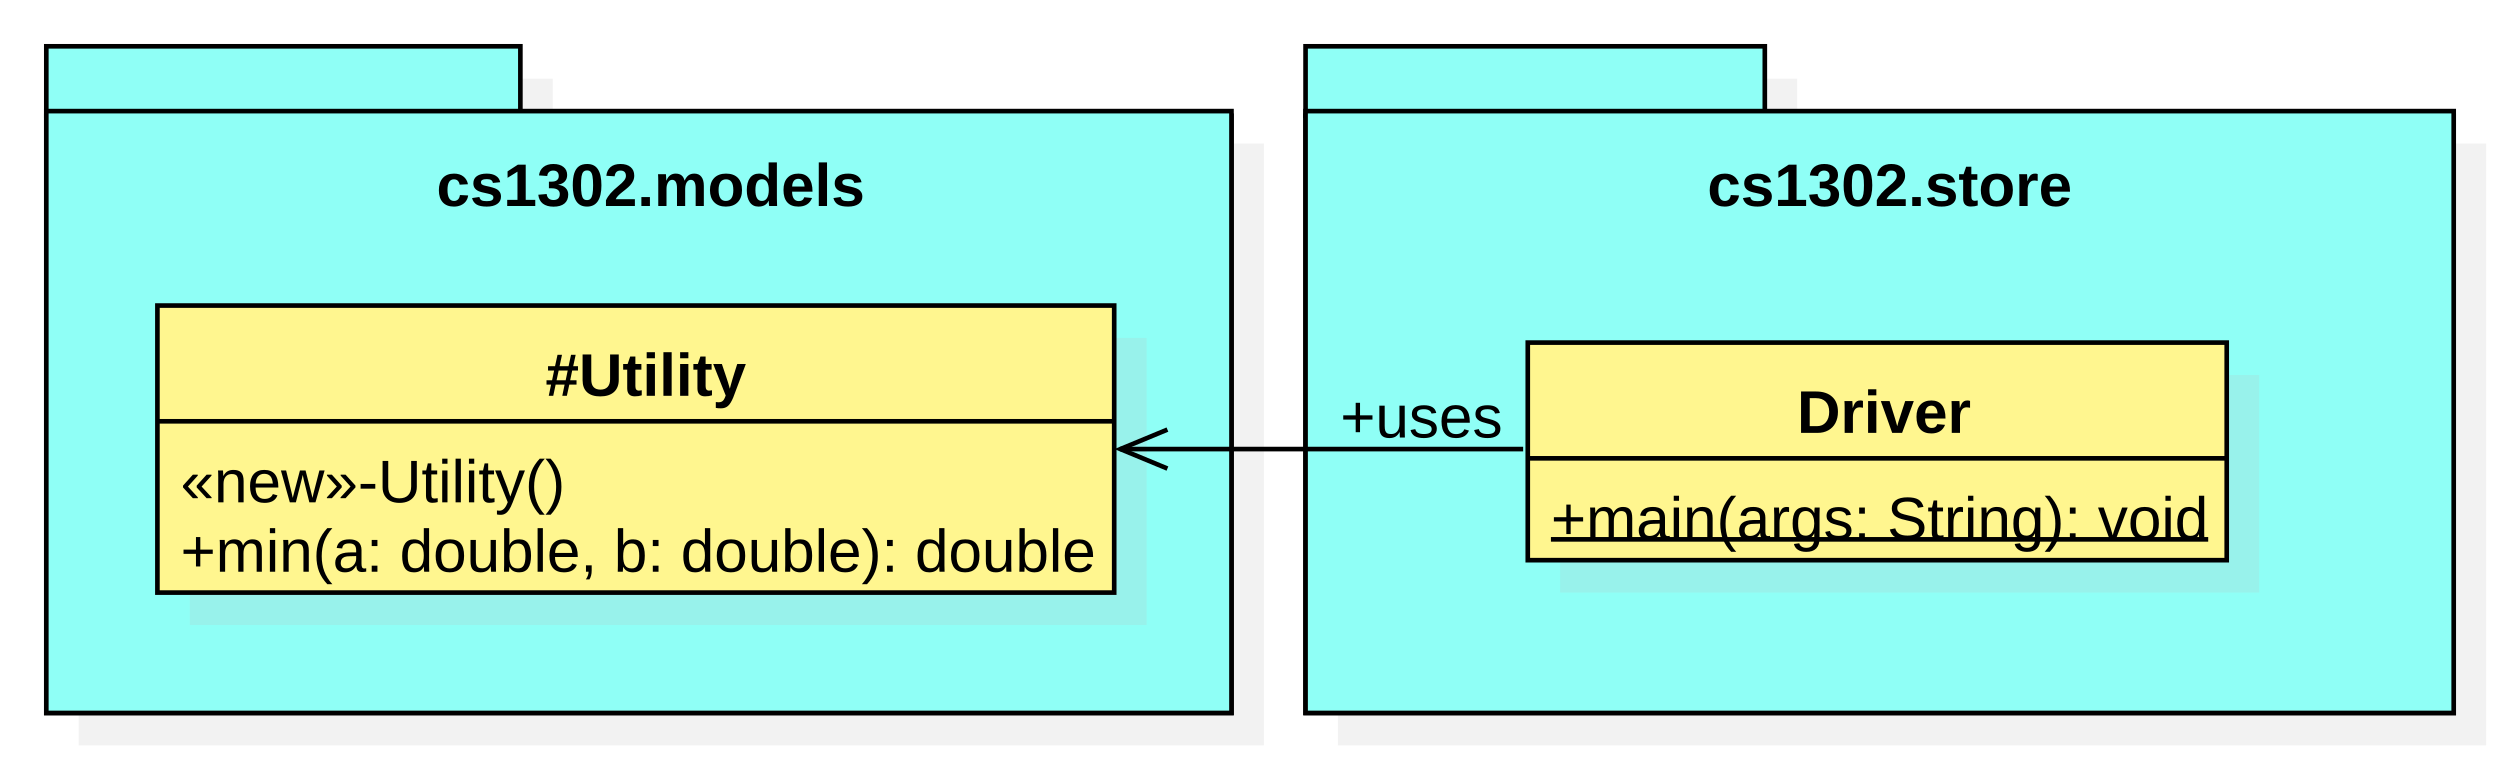
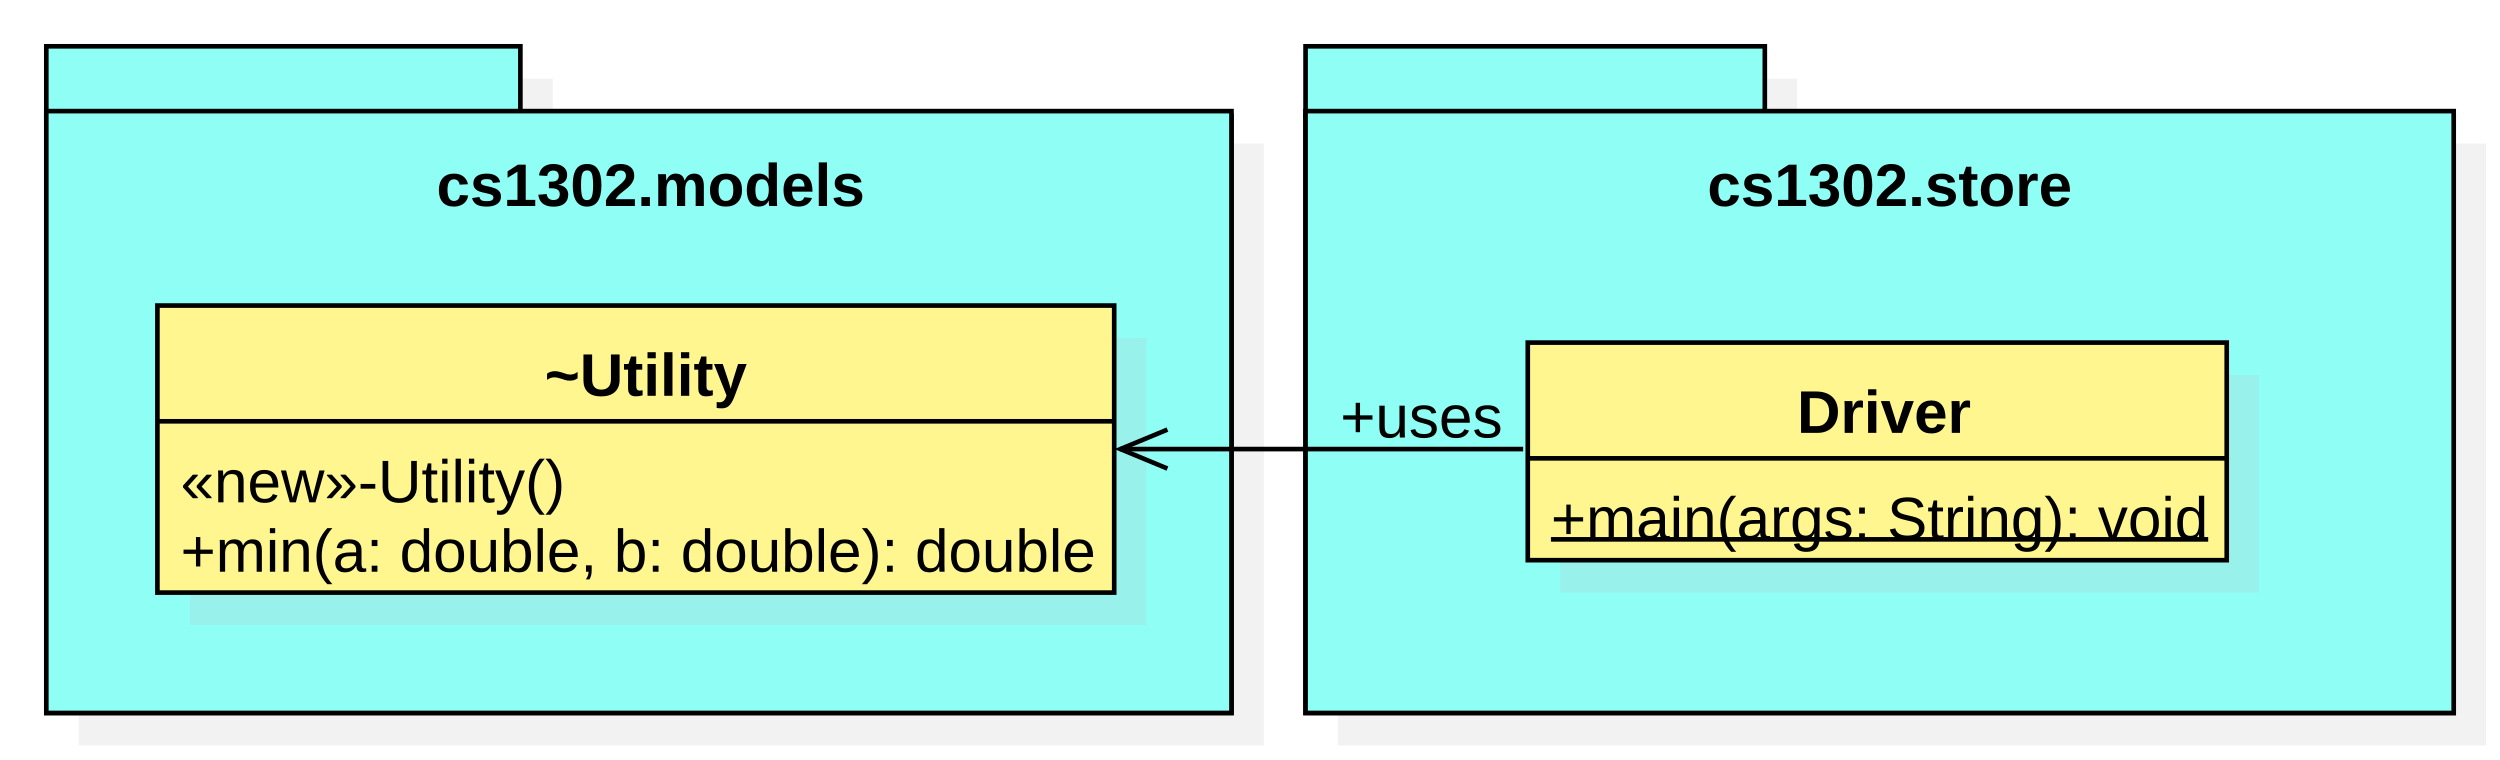
<svg xmlns="http://www.w3.org/2000/svg" version="1.1" width="540" height="164">
  <defs />
  <g>
    <g transform="translate(-54,-70) scale(1,1)">
      <rect fill="#C0C0C0" stroke="none" x="71" y="87" width="102.4" height="15" opacity="0.2" />
    </g>
    <g transform="translate(-54,-70) scale(1,1)">
      <rect fill="#C0C0C0" stroke="none" x="71" y="101" width="256" height="130" opacity="0.2" />
    </g>
    <g transform="translate(-54,-70) scale(1,1)">
      <rect fill="#8ffff6" stroke="none" x="64" y="95" width="256" height="129" />
    </g>
    <g transform="translate(-54,-70) scale(1,1)">
      <path fill="none" stroke="#000000" d="M 64 95 L 320 95 L 320 224 L 64 224 L 64 95 Z Z" stroke-miterlimit="10" />
    </g>
    <g transform="translate(-54,-70) scale(1,1)">
      <rect fill="#8ffff6" stroke="none" x="64" y="80" width="102.4" height="15" />
    </g>
    <g transform="translate(-54,-70) scale(1,1)">
      <path fill="none" stroke="#000000" d="M 64 80 L 166.4 80 L 166.4 95 L 64 95 L 64 80 Z Z" stroke-miterlimit="10" />
    </g>
    <g transform="translate(-54,-70) scale(1,1)">
      <rect fill="#8ffff6" stroke="none" x="64" y="94" width="256" height="130" />
    </g>
    <g transform="translate(-54,-70) scale(1,1)">
      <path fill="none" stroke="#000000" d="M 64 94 L 320 94 L 320 224 L 64 224 L 64 94 Z Z" stroke-miterlimit="10" />
    </g>
    <g transform="translate(-54,-70) scale(1,1)">
      <g>
        <path fill="none" stroke="none" />
        <text fill="#000000" stroke="none" font-family="Arial" font-size="13px" font-style="normal" font-weight="bold" text-decoration="none" x="148.281" y="114.5">cs1302.models</text>
      </g>
    </g>
    <g transform="translate(-54,-70) scale(1,1)">
      <rect fill="#C0C0C0" stroke="none" x="95" y="143" width="206.666" height="62" opacity="0.2" />
    </g>
    <g transform="translate(-54,-70) scale(1,1)">
      <rect fill="#fff68f" stroke="none" x="88" y="136" width="206.666" height="62" />
    </g>
    <g transform="translate(-54,-70) scale(1,1)">
      <path fill="none" stroke="#000000" d="M 88 136 L 294.666 136 L 294.666 198 L 88 198 L 88 136 Z Z" stroke-miterlimit="10" />
    </g>
    <g transform="translate(-54,-70) scale(1,1)">
      <path fill="none" stroke="#000000" d="M 88 161 L 294.666 161" stroke-miterlimit="10" />
    </g>
    <g transform="translate(-54,-70) scale(1,1)">
      <g>
        <path fill="none" stroke="none" />
-         <text fill="#000000" stroke="none" font-family="Arial" font-size="13px" font-style="normal" font-weight="bold" text-decoration="none" x="171.83" y="155.5">#Utility</text>
+         <text fill="#000000" stroke="none" font-family="Arial" font-size="13px" font-style="normal" font-weight="bold" text-decoration="none" x="171.649" y="155.5">~Utility</text>
      </g>
    </g>
    <g transform="translate(-54,-70) scale(1,1)">
      <g>
        <path fill="none" stroke="none" />
        <text fill="#000000" stroke="none" font-family="Arial" font-size="13px" font-style="normal" font-weight="normal" text-decoration="none" x="93" y="178.5">«new»-Utility()</text>
      </g>
    </g>
    <g transform="translate(-54,-70) scale(1,1)">
      <g>
        <path fill="none" stroke="none" />
        <text fill="#000000" stroke="none" font-family="Arial" font-size="13px" font-style="normal" font-weight="normal" text-decoration="none" x="93" y="193.5">+min(a: double, b: double): double</text>
      </g>
    </g>
    <g transform="translate(-54,-70) scale(1,1)">
      <rect fill="#C0C0C0" stroke="none" x="343" y="87" width="99.2" height="15" opacity="0.2" />
    </g>
    <g transform="translate(-54,-70) scale(1,1)">
      <rect fill="#C0C0C0" stroke="none" x="343" y="101" width="248" height="130" opacity="0.2" />
    </g>
    <g transform="translate(-54,-70) scale(1,1)">
      <rect fill="#8ffff6" stroke="none" x="336" y="95" width="248" height="129" />
    </g>
    <g transform="translate(-54,-70) scale(1,1)">
      <path fill="none" stroke="#000000" d="M 336 95 L 584 95 L 584 224 L 336 224 L 336 95 Z Z" stroke-miterlimit="10" />
    </g>
    <g transform="translate(-54,-70) scale(1,1)">
      <rect fill="#8ffff6" stroke="none" x="336" y="80" width="99.2" height="15" />
    </g>
    <g transform="translate(-54,-70) scale(1,1)">
      <path fill="none" stroke="#000000" d="M 336 80 L 435.2 80 L 435.2 95 L 336 95 L 336 80 Z Z" stroke-miterlimit="10" />
    </g>
    <g transform="translate(-54,-70) scale(1,1)">
      <rect fill="#8ffff6" stroke="none" x="336" y="94" width="248" height="130" />
    </g>
    <g transform="translate(-54,-70) scale(1,1)">
      <path fill="none" stroke="#000000" d="M 336 94 L 584 94 L 584 224 L 336 224 L 336 94 Z Z" stroke-miterlimit="10" />
    </g>
    <g transform="translate(-54,-70) scale(1,1)">
      <g>
        <path fill="none" stroke="none" />
        <text fill="#000000" stroke="none" font-family="Arial" font-size="13px" font-style="normal" font-weight="bold" text-decoration="none" x="422.784" y="114.5">cs1302.store</text>
      </g>
    </g>
    <g transform="translate(-54,-70) scale(1,1)">
      <rect fill="#C0C0C0" stroke="none" x="391" y="151" width="150.972" height="47" opacity="0.2" />
    </g>
    <g transform="translate(-54,-70) scale(1,1)">
      <rect fill="#fff68f" stroke="none" x="384" y="144" width="150.972" height="47" />
    </g>
    <g transform="translate(-54,-70) scale(1,1)">
      <path fill="none" stroke="#000000" d="M 384 144 L 534.972 144 L 534.972 191 L 384 191 L 384 144 Z Z" stroke-miterlimit="10" />
    </g>
    <g transform="translate(-54,-70) scale(1,1)">
      <path fill="none" stroke="#000000" d="M 384 169 L 534.972 169" stroke-miterlimit="10" />
    </g>
    <g transform="translate(-54,-70) scale(1,1)">
      <g>
        <path fill="none" stroke="none" />
        <text fill="#000000" stroke="none" font-family="Arial" font-size="13px" font-style="normal" font-weight="bold" text-decoration="none" x="442.154" y="163.5">Driver</text>
      </g>
    </g>
    <g transform="translate(-54,-70) scale(1,1)">
      <g>
        <path fill="none" stroke="none" />
        <text fill="#000000" stroke="none" font-family="Arial" font-size="13px" font-style="normal" font-weight="normal" text-decoration="none" x="389" y="186.5">+main(args: String): void</text>
        <path fill="none" stroke="#000000" d="M 389 186.5 L 530.972 186.5" stroke-miterlimit="10" />
      </g>
    </g>
    <g transform="translate(-54,-70) scale(1,1)">
      <path fill="none" stroke="#000000" d="M 383 167 L 296 167" stroke-miterlimit="10" />
    </g>
    <g transform="translate(-54,-70) scale(1,1)">
      <path fill="none" stroke="#000000" d="M 306.163 162.79 L 296 167 L 306.163 171.21" stroke-miterlimit="10" />
    </g>
    <g transform="translate(-54,-70) scale(1,1)">
      <g>
        <path fill="none" stroke="none" />
        <text fill="#000000" stroke="none" font-family="Arial" font-size="13px" font-style="normal" font-weight="normal" text-decoration="none" x="343.5" y="164.5">+uses</text>
      </g>
    </g>
  </g>
</svg>
